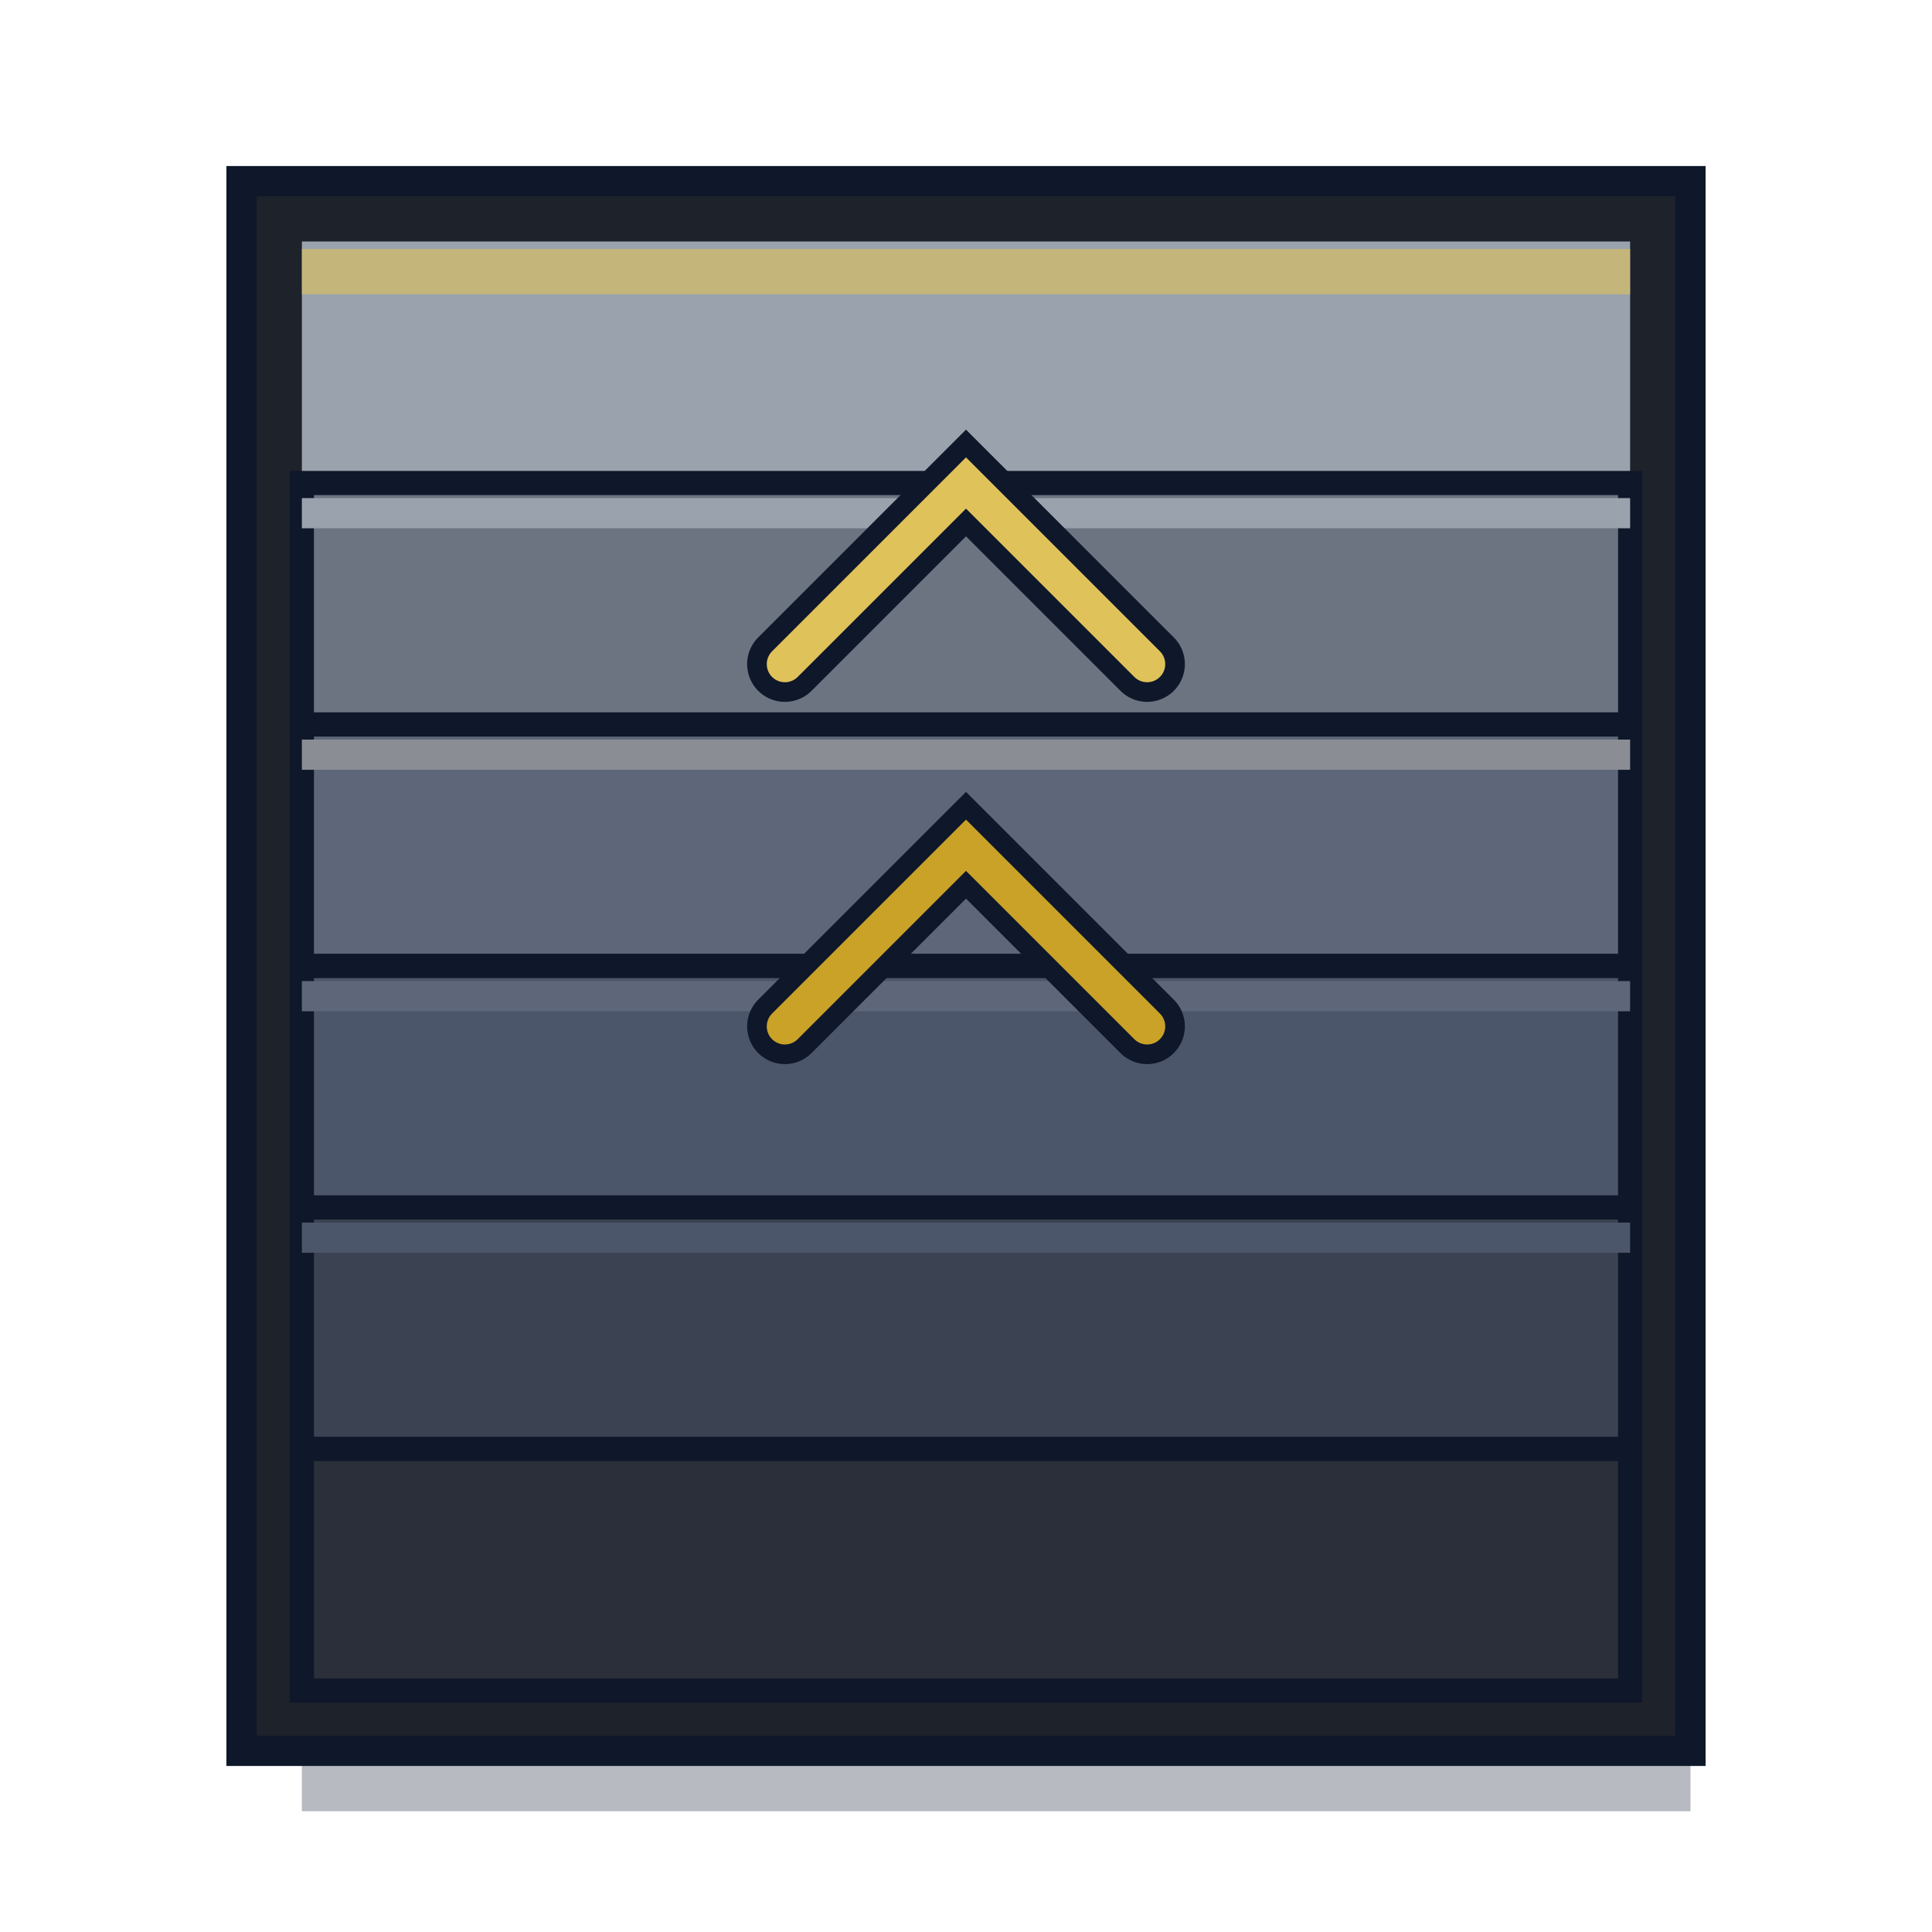
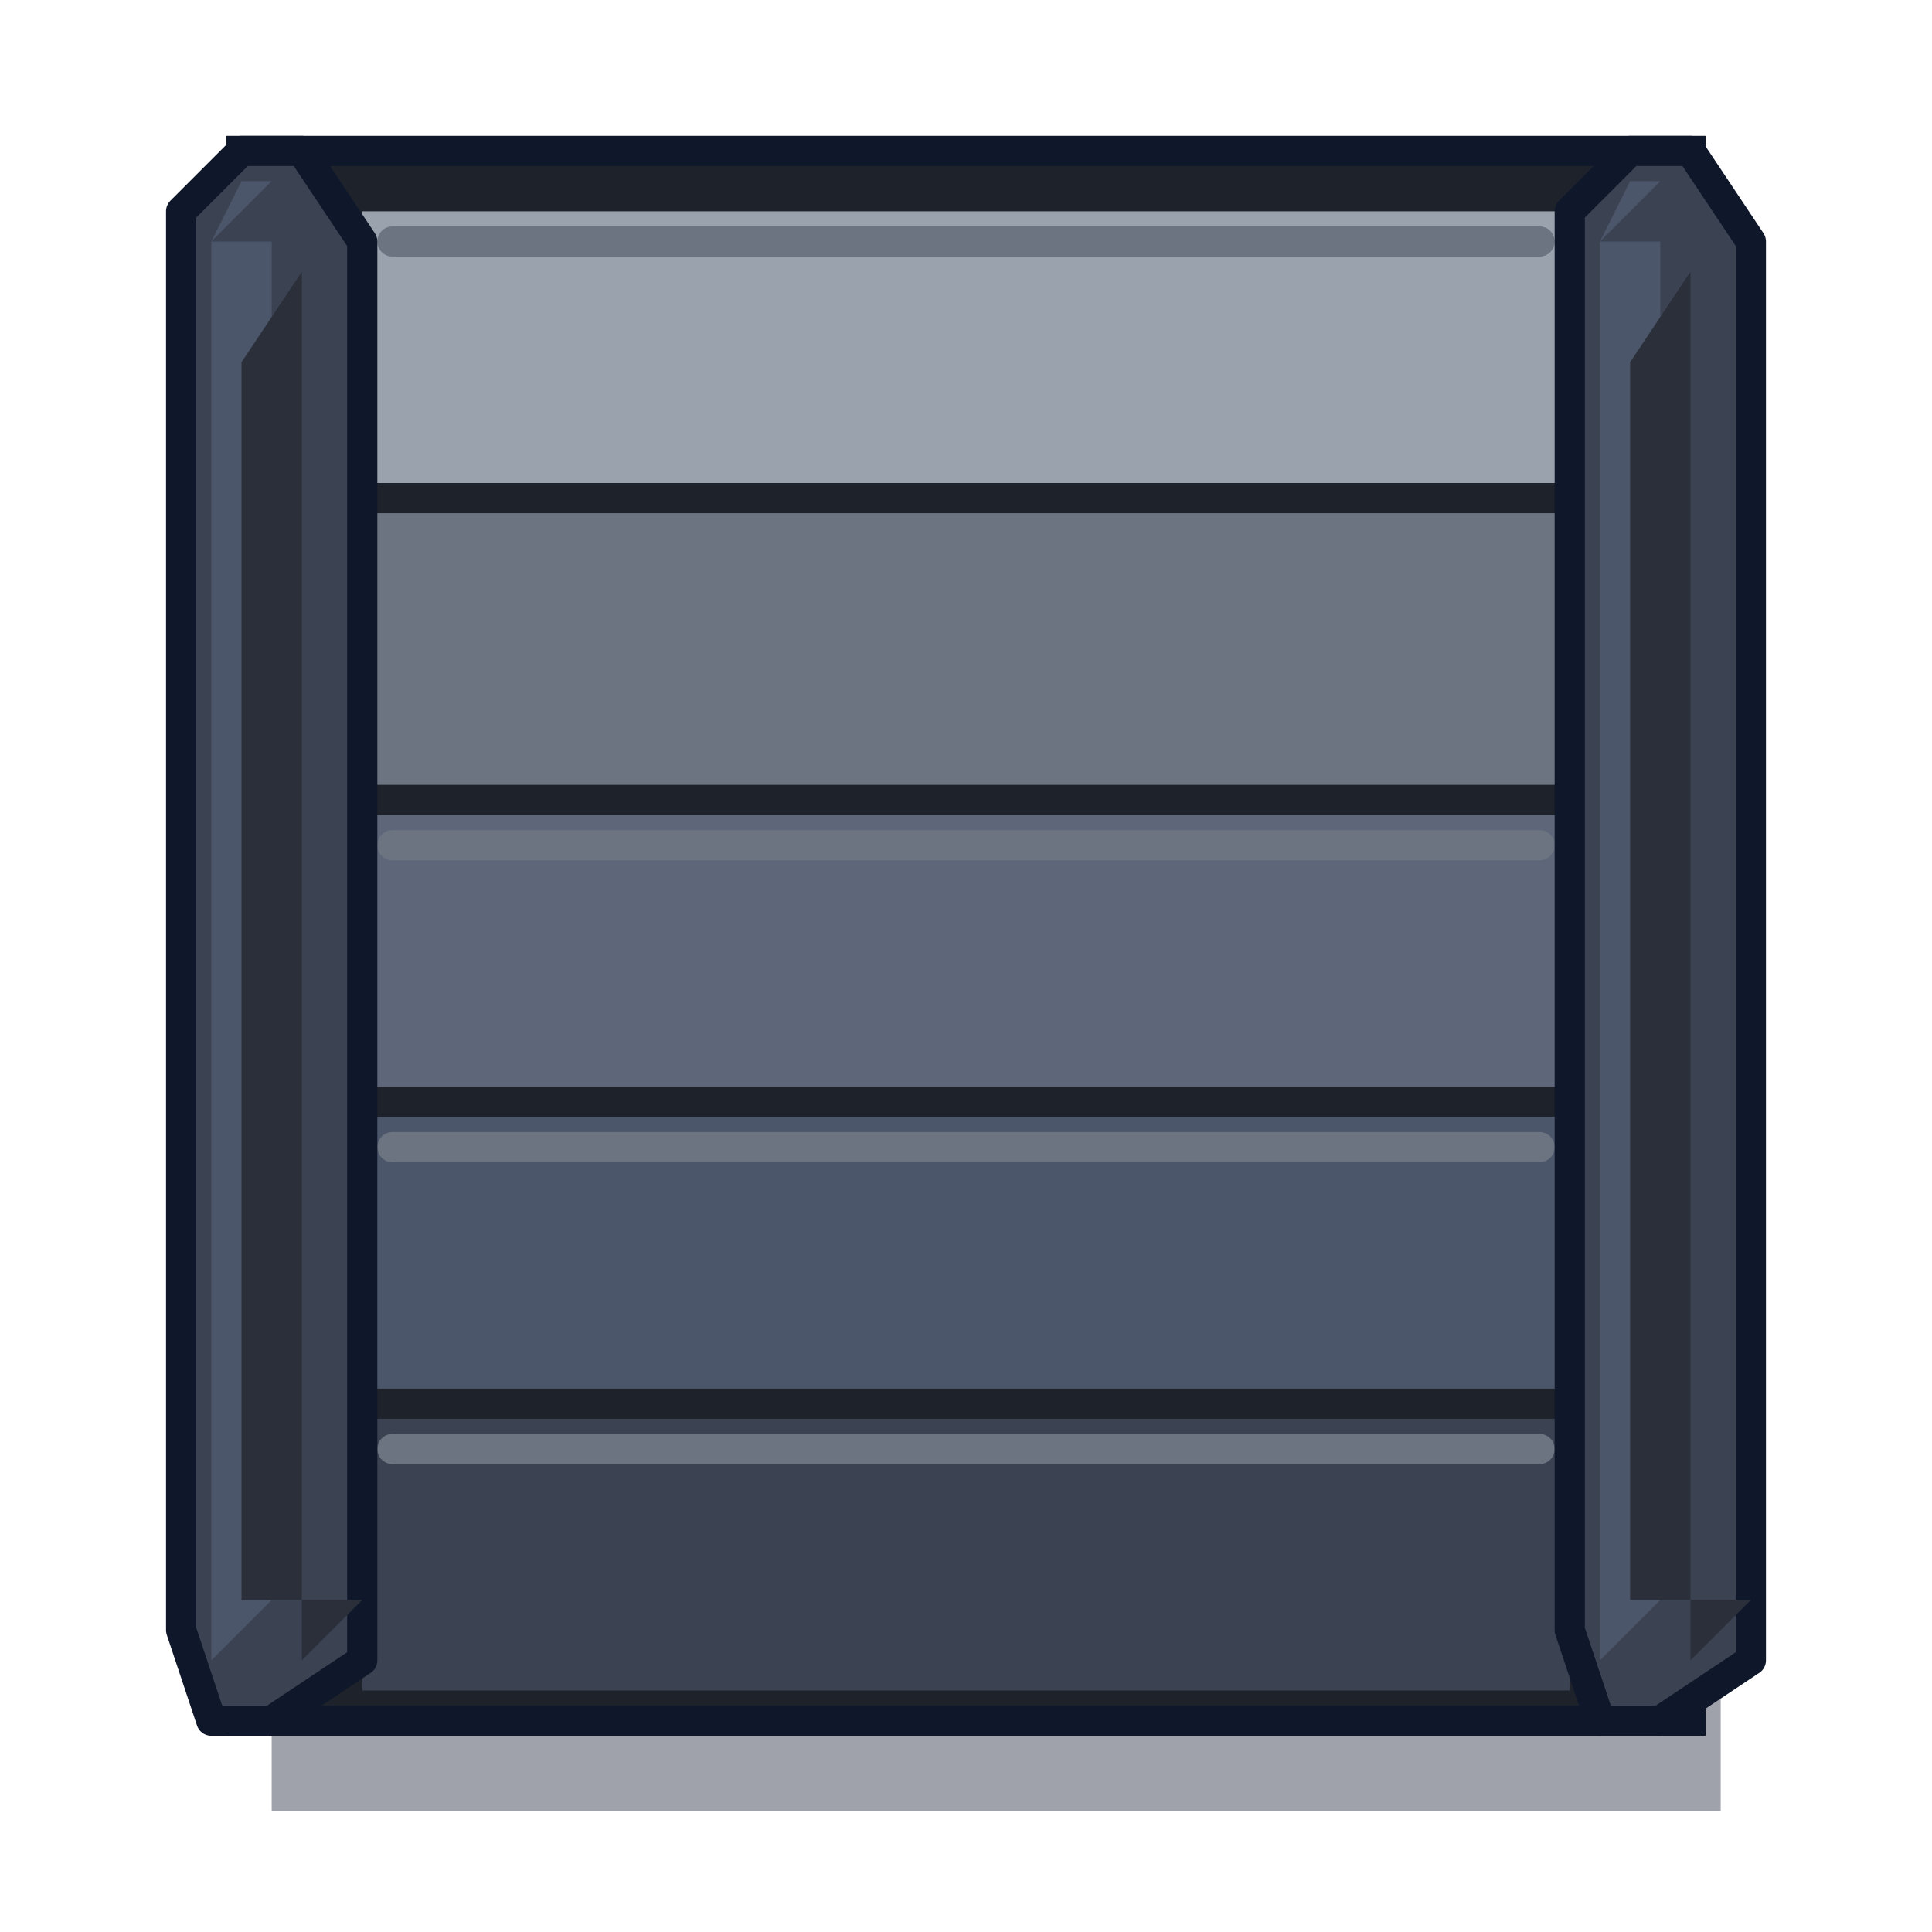
- <svg xmlns="http://www.w3.org/2000/svg" width="64" height="64" viewBox="0 0 64 64">
-   <rect x="10" y="8" width="46" height="52" fill="#0f172a" opacity="0.3" />
-   <rect x="8" y="6" width="48" height="52" fill="#1e222b" stroke="#0f172a" stroke-width="1" />
-   <rect x="10" y="8" width="44" height="8" fill="#9aa3ad" />
-   <line x1="10" y1="9" x2="54" y2="9" stroke="#e0c25a" stroke-width="1.5" opacity="0.6" />
-   <rect x="10" y="16" width="44" height="8" fill="#6b7480" stroke="#0f172a" stroke-width="0.8" />
-   <line x1="10" y1="17" x2="54" y2="17" stroke="#9aa3ad" stroke-width="1" />
-   <rect x="10" y="24" width="44" height="8" fill="#5e6779" stroke="#0f172a" stroke-width="0.8" />
-   <line x1="10" y1="25" x2="54" y2="25" stroke="#8a8e94" stroke-width="1" />
-   <rect x="10" y="32" width="44" height="8" fill="#4c566a" stroke="#0f172a" stroke-width="0.8" />
-   <line x1="10" y1="33" x2="54" y2="33" stroke="#5e6779" stroke-width="1" />
-   <rect x="10" y="40" width="44" height="8" fill="#3b4252" stroke="#0f172a" stroke-width="0.8" />
-   <line x1="10" y1="41" x2="54" y2="41" stroke="#4c566a" stroke-width="1" />
-   <rect x="10" y="48" width="44" height="8" fill="#2b2f3a" stroke="#0f172a" stroke-width="0.8" />
-   <path d="M26 34 L32 28 L38 34" stroke="#0f172a" stroke-width="2.5" fill="none" stroke-linecap="round" />
-   <path d="M26 34 L32 28 L38 34" stroke="#c9a227" stroke-width="1.2" fill="none" stroke-linecap="round" />
-   <path d="M26 22 L32 16 L38 22" stroke="#0f172a" stroke-width="2.5" fill="none" stroke-linecap="round" />
-   <path d="M26 22 L32 16 L38 22" stroke="#e0c25a" stroke-width="1.2" fill="none" stroke-linecap="round" />
+ <svg xmlns="http://www.w3.org/2000/svg" version="1.1" width="64" height="64" viewBox="0 0 64 64">
+   <path d="M9 9 H57 V60 H9Z" fill="#0f172a" stroke="none" stroke-width="0" stroke-linejoin="round" stroke-linecap="round" opacity="0.4" />
+   <rect x="8" y="5" width="48" height="52" rx="0" fill="#1e222b" stroke="#0f172a" stroke-width="1" />
+   <rect x="12" y="7" width="40" height="9" rx="0" fill="#9aa3ad" stroke="none" stroke-width="1" />
+   <path d="M13 8 H51" fill="none" stroke="#6b7480" stroke-width="1" stroke-linejoin="round" stroke-linecap="round" />
+   <rect x="12" y="17" width="40" height="9" rx="0" fill="#6b7480" stroke="none" stroke-width="1" />
+   <path d="M13 18 H51" fill="none" stroke="#6b7480" stroke-width="1" stroke-linejoin="round" stroke-linecap="round" />
+   <rect x="12" y="27" width="40" height="9" rx="0" fill="#5e6779" stroke="none" stroke-width="1" />
+   <path d="M13 28 H51" fill="none" stroke="#6b7480" stroke-width="1" stroke-linejoin="round" stroke-linecap="round" />
+   <rect x="12" y="37" width="40" height="9" rx="0" fill="#4c566a" stroke="none" stroke-width="1" />
+   <path d="M13 38 H51" fill="none" stroke="#6b7480" stroke-width="1" stroke-linejoin="round" stroke-linecap="round" />
+   <rect x="12" y="47" width="40" height="9" rx="0" fill="#3b4252" stroke="none" stroke-width="1" />
+   <path d="M13 48 H51" fill="none" stroke="#6b7480" stroke-width="1" stroke-linejoin="round" stroke-linecap="round" />
+   <path d="M8 5 H10 L12 8 V55 L9 57 H7 L6 54 V7Z" fill="#3b4252" stroke="#0f172a" stroke-width="1" stroke-linejoin="round" stroke-linecap="round" />
+   <path d="M8 6 H9 L7 8 H9 V53 L7 55 V8Z" fill="#4c566a" stroke="#0f172a" stroke-width="0" stroke-linejoin="round" stroke-linecap="round" />
+   <path d="M10 9 V55 H10 L12 53 H8 V12Z" fill="#2b2f3a" stroke="#0f172a" stroke-width="0" stroke-linejoin="round" stroke-linecap="round" />
+   <path d="M54 5 H56 L58 8 V55 L55 57 H53 L52 54 V7Z" fill="#3b4252" stroke="#0f172a" stroke-width="1" stroke-linejoin="round" stroke-linecap="round" />
+   <path d="M54 6 H55 L53 8 H55 V53 L53 55 V8Z" fill="#4c566a" stroke="#0f172a" stroke-width="0" stroke-linejoin="round" stroke-linecap="round" />
+   <path d="M56 9 V55 H56 L58 53 H54 V12Z" fill="#2b2f3a" stroke="#0f172a" stroke-width="0" stroke-linejoin="round" stroke-linecap="round" />
</svg>
